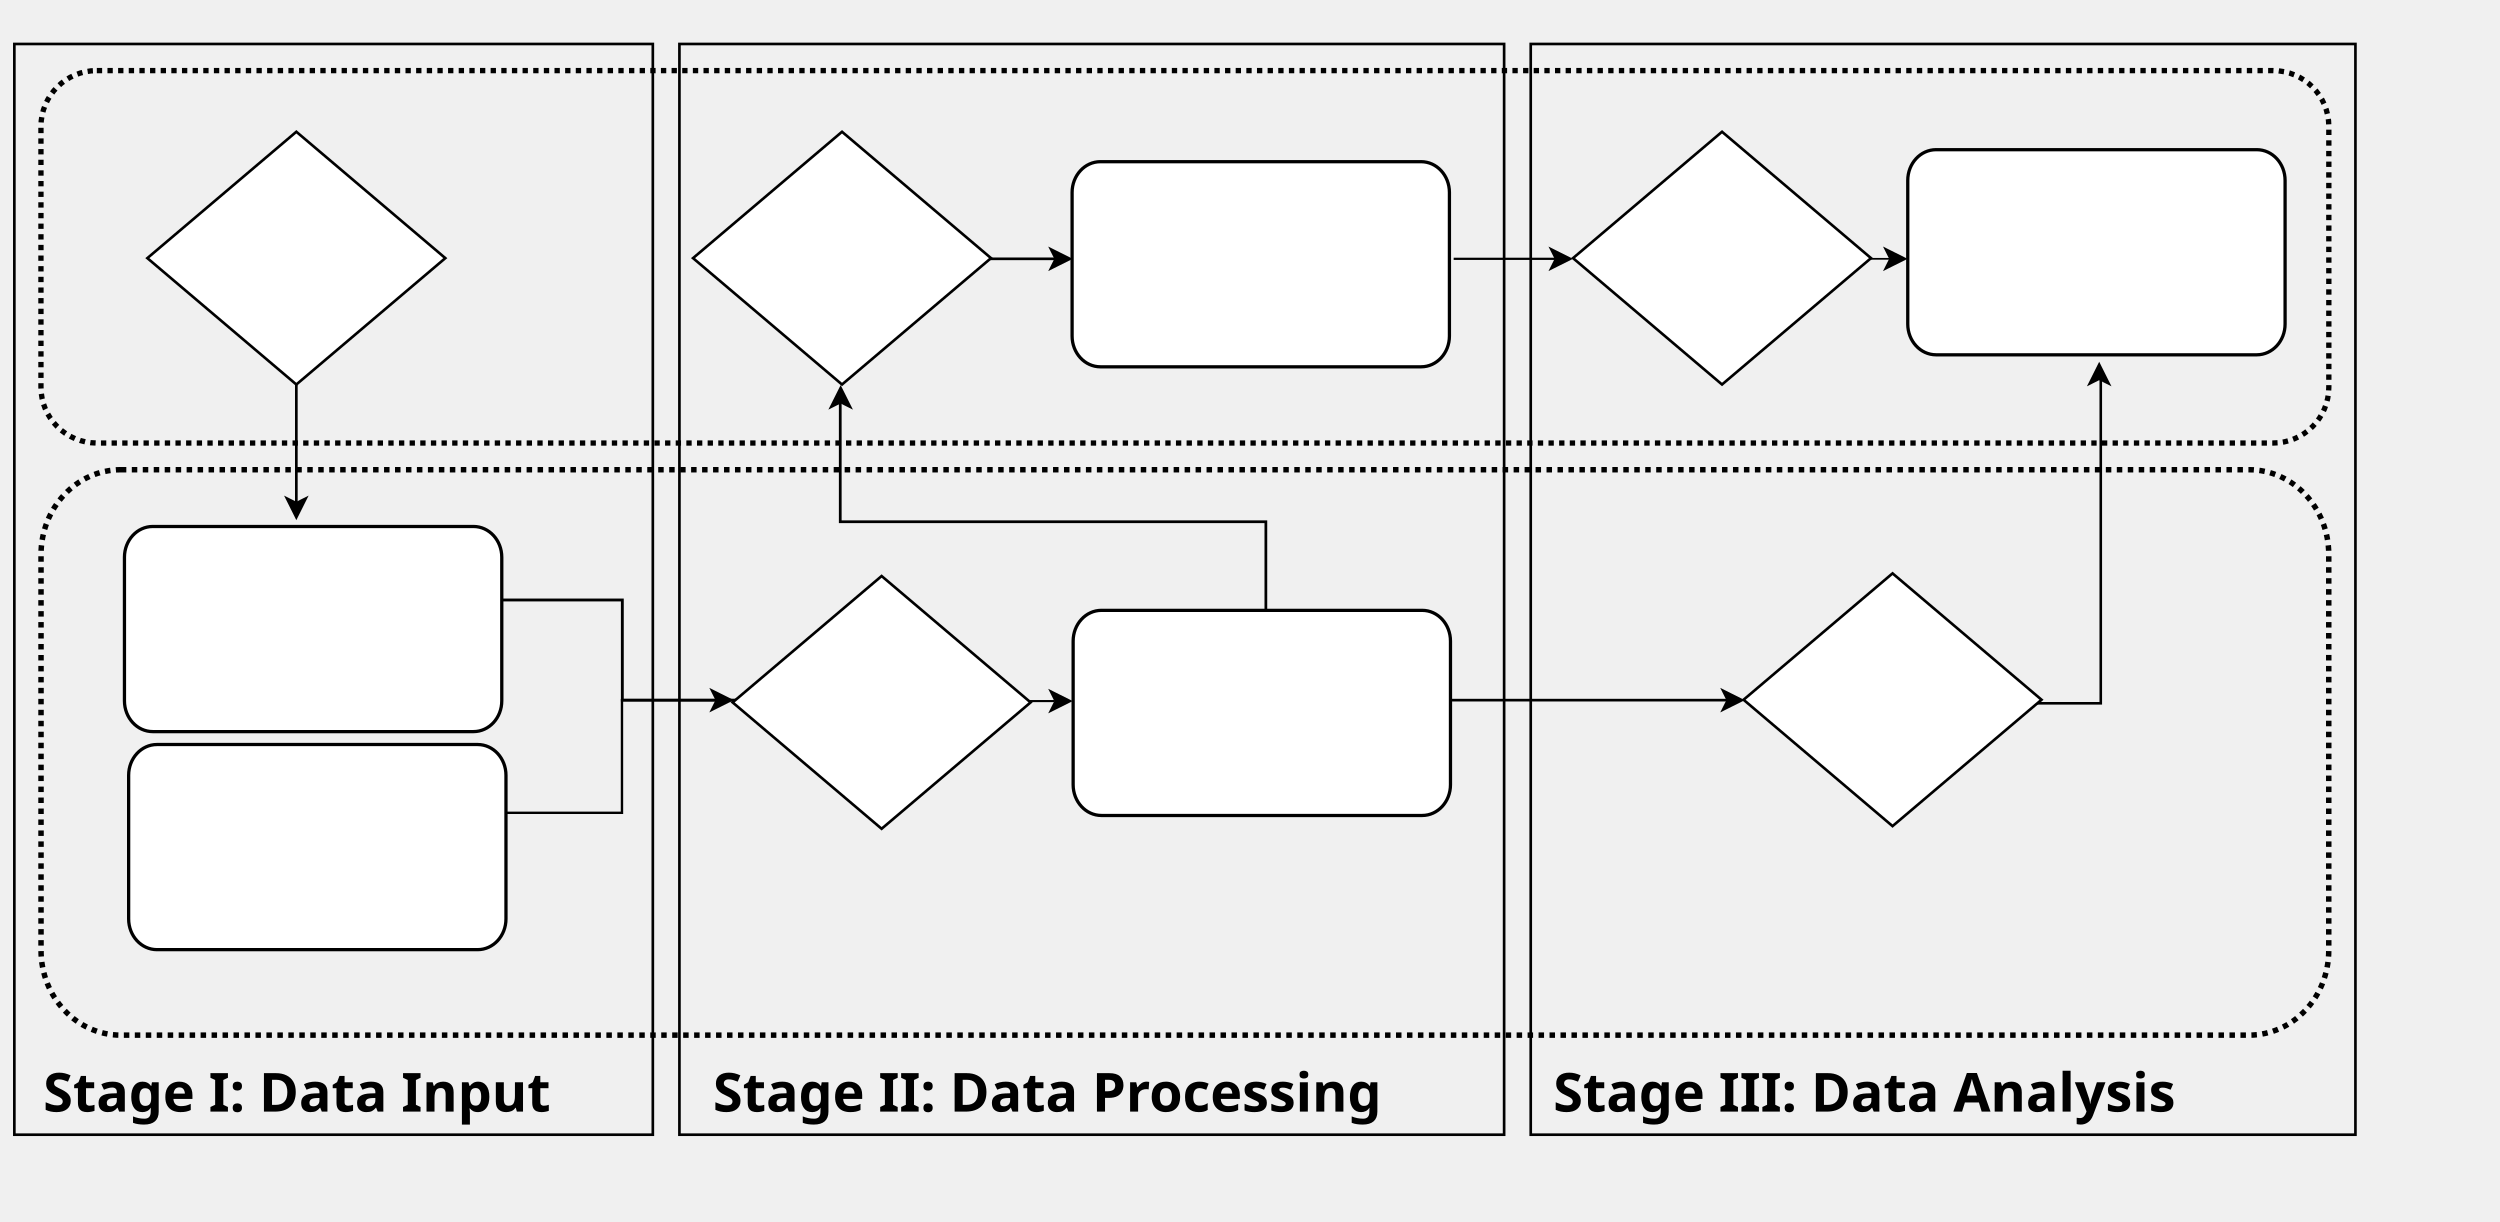
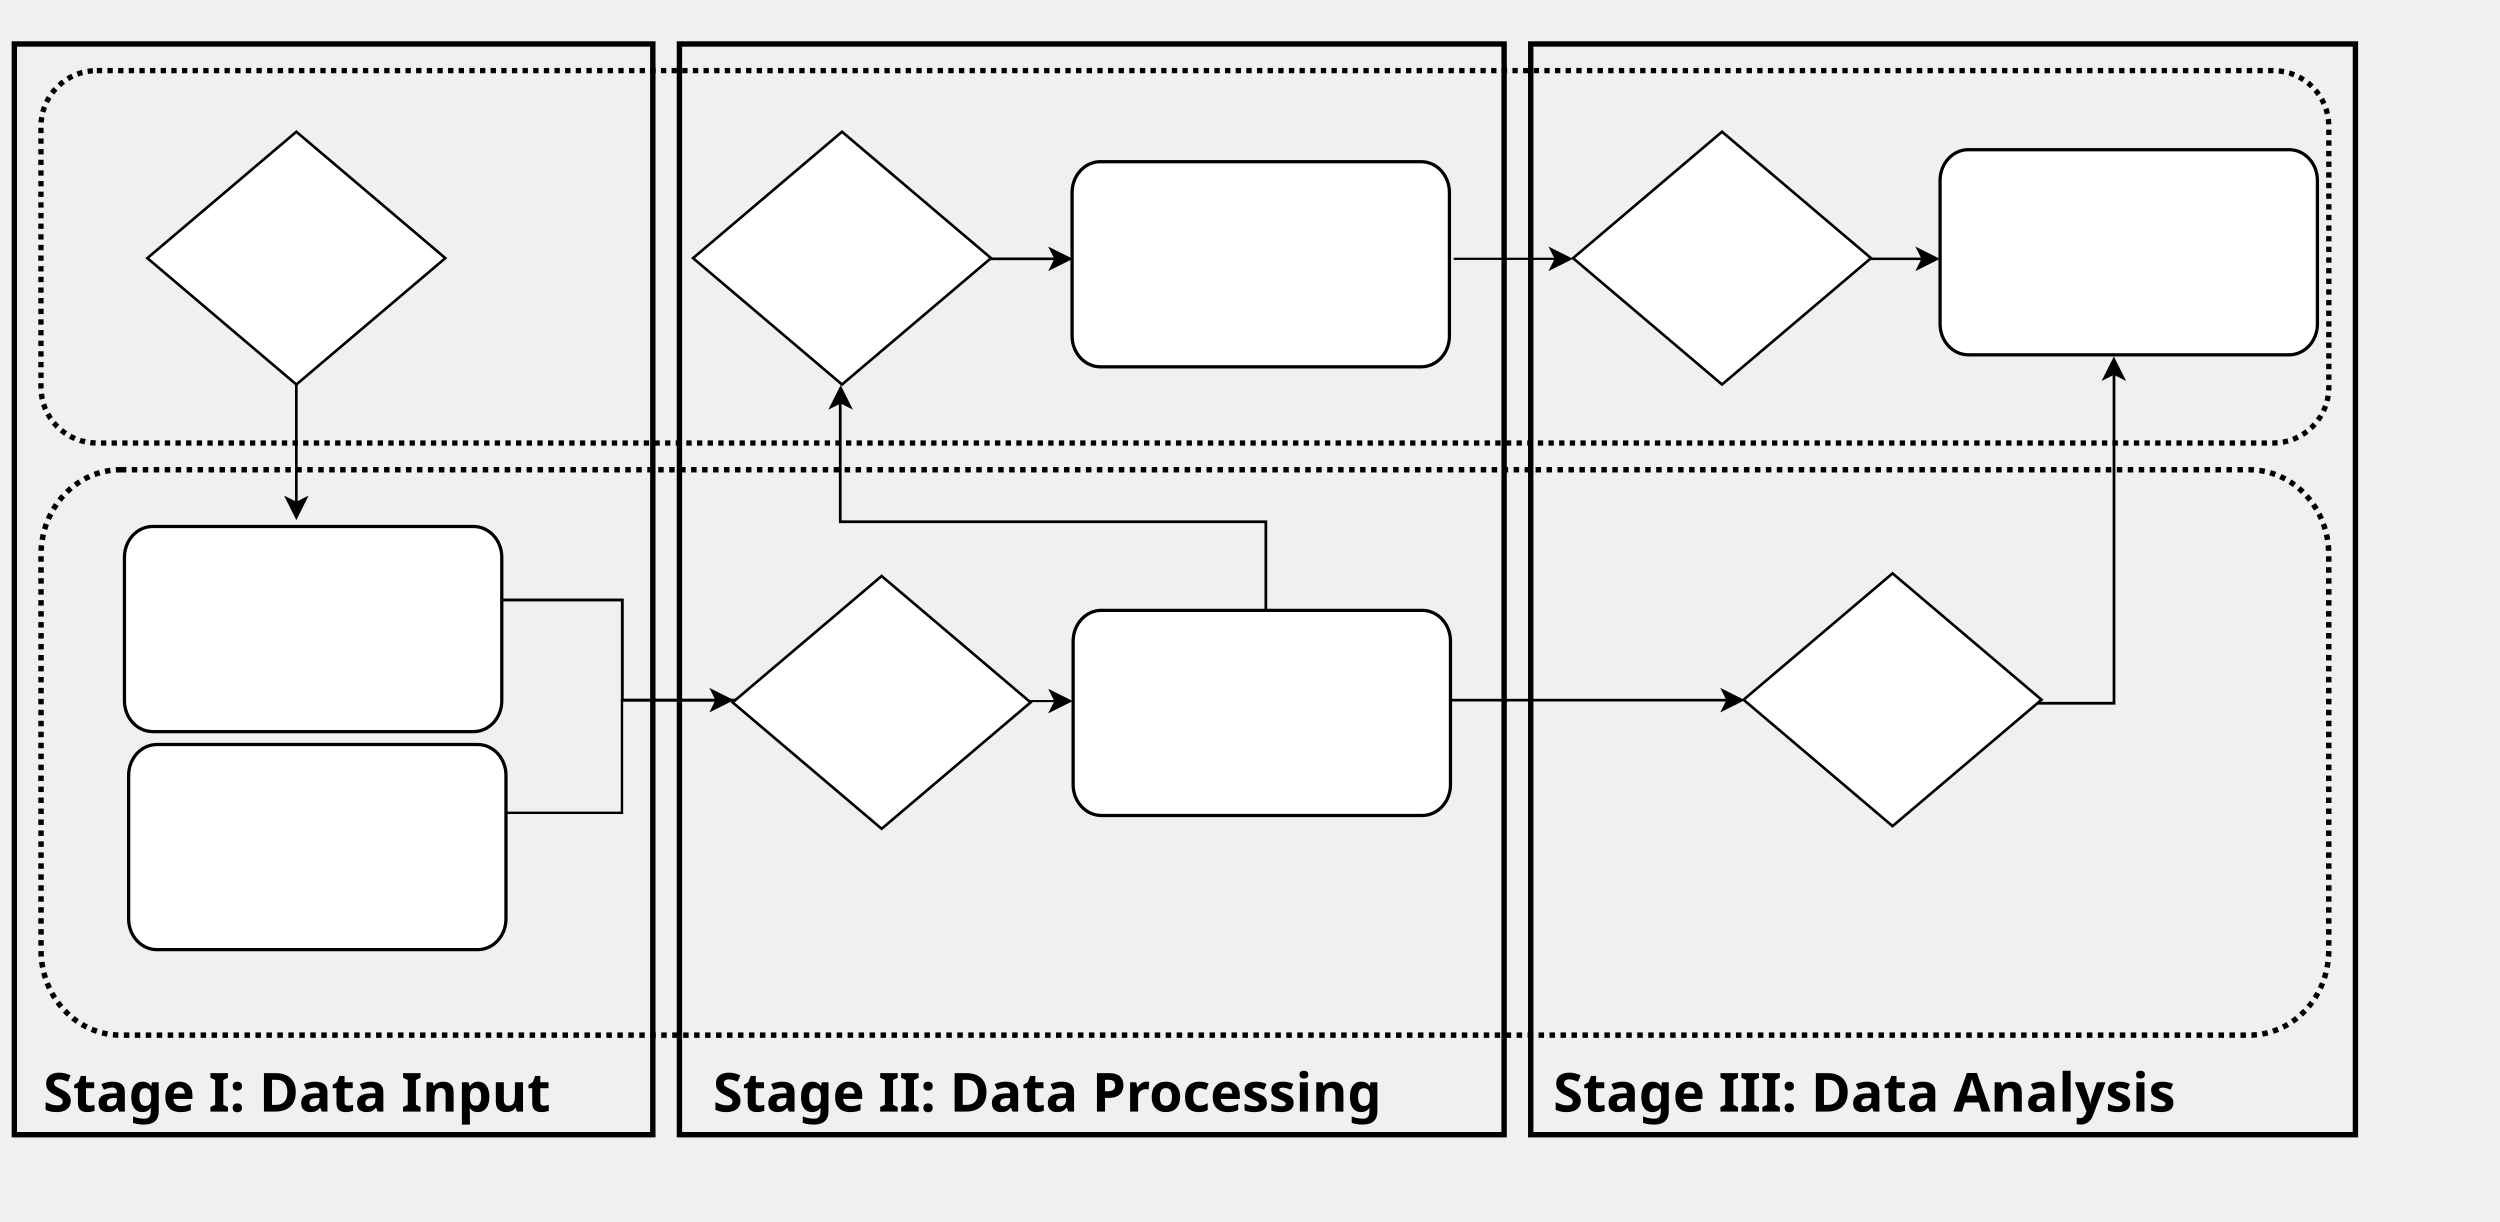
<svg xmlns="http://www.w3.org/2000/svg" width="12.28cm" height="6cm" version="1.1" content="%3CmxGraphModel%20dx%3D%221136%22%20dy%3D%22921%22%20grid%3D%221%22%20gridSize%3D%2210%22%20guides%3D%221%22%20tooltips%3D%221%22%20connect%3D%221%22%20arrows%3D%221%22%20fold%3D%221%22%20page%3D%221%22%20pageScale%3D%221%22%20pageWidth%3D%22900%22%20pageHeight%3D%22431%22%20background%3D%22%23ffffff%22%20math%3D%220%22%20shadow%3D%220%22%3E%3Croot%3E%3CmxCell%20id%3D%220%22%2F%3E%3CmxCell%20id%3D%221%22%20parent%3D%220%22%2F%3E%3CmxCell%20id%3D%2247%22%20value%3D%22%26lt%3Bfont%20style%3D%26quot%3Bfont-size%3A%2022px%26quot%3B%26gt%3B%26lt%3Bb%26gt%3BStage%20III%3A%20Data%20Analysis%26lt%3B%2Fb%26gt%3B%26lt%3B%2Ffont%26gt%3B%22%20style%3D%22whiteSpace%3Dwrap%3Bhtml%3D1%3Brounded%3D0%3Bglass%3D0%3BstrokeColor%3D%23000000%3BstrokeWidth%3D1%3BfillColor%3Dnone%3BfontSize%3D13%3BverticalAlign%3Dbottom%3B%22%20vertex%3D%221%22%20parent%3D%221%22%3E%3CmxGeometry%20x%3D%22580%22%20y%3D%2210%22%20width%3D%22310%22%20height%3D%22410%22%20as%3D%22geometry%22%2F%3E%3C%2FmxCell%3E%3CmxCell%20id%3D%2246%22%20value%3D%22%26lt%3Bfont%20style%3D%26quot%3Bfont-size%3A%2022px%26quot%3B%26gt%3B%26lt%3Bb%26gt%3BStage%20II%3A%20Data%20Processing%26lt%3B%2Fb%26gt%3B%26lt%3B%2Ffont%26gt%3B%22%20style%3D%22whiteSpace%3Dwrap%3Bhtml%3D1%3Brounded%3D0%3Bglass%3D0%3BstrokeColor%3D%23000000%3BstrokeWidth%3D1%3BfillColor%3Dnone%3BfontSize%3D13%3BverticalAlign%3Dbottom%3B%22%20vertex%3D%221%22%20parent%3D%221%22%3E%3CmxGeometry%20x%3D%22260%22%20y%3D%2210%22%20width%3D%22310%22%20height%3D%22410%22%20as%3D%22geometry%22%2F%3E%3C%2FmxCell%3E%3CmxCell%20id%3D%228%22%20value%3D%22%26lt%3Bfont%20style%3D%26quot%3Bfont-size%3A%2022px%26quot%3B%26gt%3B%26lt%3Bb%26gt%3BStage%20I%3A%20Data%20Input%26lt%3B%2Fb%26gt%3B%26lt%3B%2Ffont%26gt%3B%22%20style%3D%22whiteSpace%3Dwrap%3Bhtml%3D1%3Brounded%3D0%3Bglass%3D0%3BstrokeColor%3D%23000000%3BstrokeWidth%3D1%3BfillColor%3Dnone%3BfontSize%3D13%3BverticalAlign%3Dbottom%3B%22%20vertex%3D%221%22%20parent%3D%221%22%3E%3CmxGeometry%20x%3D%2210%22%20y%3D%2210%22%20width%3D%22240%22%20height%3D%22410%22%20as%3D%22geometry%22%2F%3E%3C%2FmxCell%3E%3CmxCell%20id%3D%2256%22%20value%3D%22%26lt%3Bfont%20style%3D%26quot%3Bfont-size%3A%2018px%26quot%3B%26gt%3BPrivate%26lt%3B%2Ffont%26gt%3B%22%20style%3D%22rounded%3D1%3BwhiteSpace%3Dwrap%3Bhtml%3D1%3Bglass%3D0%3BstrokeColor%3D%23000000%3BstrokeWidth%3D2%3BfillColor%3Dnone%3BfontSize%3D15%3BverticalAlign%3Dbottom%3Balign%3Dleft%3BspacingLeft%3D10%3Bdashed%3D1%3BdashPattern%3D1%201%3BspacingBottom%3D3%3B%22%20vertex%3D%221%22%20parent%3D%221%22%3E%3CmxGeometry%20x%3D%2220%22%20y%3D%22170%22%20width%3D%22860%22%20height%3D%22200%22%20as%3D%22geometry%22%2F%3E%3C%2FmxCell%3E%3CmxCell%20id%3D%2255%22%20value%3D%22%26lt%3Bfont%20style%3D%26quot%3Bfont-size%3A%2018px%26quot%3B%26gt%3BPublic%26lt%3B%2Ffont%26gt%3B%22%20style%3D%22rounded%3D1%3BwhiteSpace%3Dwrap%3Bhtml%3D1%3Bglass%3D0%3BstrokeColor%3D%23000000%3BstrokeWidth%3D2%3BfillColor%3Dnone%3BfontSize%3D15%3BverticalAlign%3Dtop%3Balign%3Dleft%3BspacingLeft%3D10%3Bdashed%3D1%3BdashPattern%3D1%201%3B%22%20vertex%3D%221%22%20parent%3D%221%22%3E%3CmxGeometry%20x%3D%2220%22%20y%3D%2220%22%20width%3D%22860%22%20height%3D%22140%22%20as%3D%22geometry%22%2F%3E%3C%2FmxCell%3E%3CmxCell%20id%3D%2217%22%20value%3D%22%22%20style%3D%22edgeStyle%3DorthogonalEdgeStyle%3Brounded%3D0%3Bhtml%3D1%3BendArrow%3Dclassic%3BendFill%3D1%3BjettySize%3Dauto%3BorthogonalLoop%3D1%3BfontSize%3D15%3BstrokeWidth%3D1%3BfillColor%3D%23ffffff%3BstrokeColor%3D%23000000%3Bspacing%3D2%3BspacingTop%3D-1%3B%22%20edge%3D%221%22%20parent%3D%221%22%20source%3D%223%22%20target%3D%225%22%3E%3CmxGeometry%20relative%3D%221%22%20as%3D%22geometry%22%2F%3E%3C%2FmxCell%3E%3CmxCell%20id%3D%223%22%20value%3D%22%26lt%3Bfont%20style%3D%26quot%3Bfont-size%3A%2015px%26quot%3B%26gt%3BData%26amp%3Bnbsp%3B%26lt%3B%2Ffont%26gt%3B%26lt%3Bdiv%26gt%3B%26lt%3Bfont%20style%3D%26quot%3Bfont-size%3A%2015px%26quot%3B%26gt%3Bcollection%26lt%3B%2Ffont%26gt%3B%26lt%3B%2Fdiv%26gt%3B%22%20style%3D%22rhombus%3BwhiteSpace%3Dwrap%3Bhtml%3D1%3Brounded%3D0%3Bglass%3D0%3BstrokeWidth%3D1%3BfontSize%3D15%3BfillColor%3D%23ffffff%3BstrokeColor%3D%23000000%3Bspacing%3D2%3B%22%20vertex%3D%221%22%20parent%3D%221%22%3E%3CmxGeometry%20x%3D%2260%22%20y%3D%2243%22%20width%3D%22112%22%20height%3D%2295%22%20as%3D%22geometry%22%2F%3E%3C%2FmxCell%3E%3CmxCell%20id%3D%2225%22%20value%3D%22%22%20style%3D%22edgeStyle%3DorthogonalEdgeStyle%3Brounded%3D0%3Bhtml%3D1%3BstartArrow%3Dnone%3BstartFill%3D0%3BendArrow%3Dclassic%3BendFill%3D1%3BjettySize%3Dauto%3BorthogonalLoop%3D1%3BstrokeWidth%3D1%3BfontSize%3D15%3BentryX%3D0%3BentryY%3D0.5%3BfillColor%3D%23ffffff%3BstrokeColor%3D%23000000%3Bspacing%3D2%3BspacingTop%3D-1%3B%22%20edge%3D%221%22%20parent%3D%221%22%20source%3D%225%22%3E%3CmxGeometry%20relative%3D%221%22%20as%3D%22geometry%22%3E%3CmxPoint%20x%3D%22280%22%20y%3D%22257%22%20as%3D%22targetPoint%22%2F%3E%3CArray%20as%3D%22points%22%3E%3CmxPoint%20x%3D%22230%22%20y%3D%22219%22%2F%3E%3CmxPoint%20x%3D%22230%22%20y%3D%22257%22%2F%3E%3C%2FArray%3E%3C%2FmxGeometry%3E%3C%2FmxCell%3E%3CmxCell%20id%3D%225%22%20value%3D%22Twitter%20dataset%22%20style%3D%22rounded%3D1%3BwhiteSpace%3Dwrap%3Bhtml%3D1%3Bglass%3D0%3BstrokeWidth%3D1%3BfontSize%3D15%3BfillColor%3D%23ffffff%3BstrokeColor%3D%23000000%3Bspacing%3D2%3B%22%20vertex%3D%221%22%20parent%3D%221%22%3E%3CmxGeometry%20x%3D%2256%22%20y%3D%22189%22%20width%3D%22120%22%20height%3D%2260%22%20as%3D%22geometry%22%2F%3E%3C%2FmxCell%3E%3CmxCell%20id%3D%2227%22%20value%3D%22%22%20style%3D%22edgeStyle%3DorthogonalEdgeStyle%3Brounded%3D0%3Bhtml%3D1%3BstartArrow%3Dnone%3BstartFill%3D0%3BendArrow%3Dclassic%3BendFill%3D1%3BjettySize%3Dauto%3BorthogonalLoop%3D1%3BstrokeWidth%3D1%3BfontSize%3D15%3BentryX%3D0%3BentryY%3D0.5%3BfillColor%3D%23ffffff%3BstrokeColor%3D%23000000%3Bspacing%3D2%3BspacingTop%3D-1%3B%22%20edge%3D%221%22%20parent%3D%221%22%20source%3D%227%22%3E%3CmxGeometry%20relative%3D%221%22%20as%3D%22geometry%22%3E%3CmxPoint%20x%3D%22280%22%20y%3D%22257%22%20as%3D%22targetPoint%22%2F%3E%3CArray%20as%3D%22points%22%3E%3CmxPoint%20x%3D%22230%22%20y%3D%22299%22%2F%3E%3CmxPoint%20x%3D%22230%22%20y%3D%22257%22%2F%3E%3C%2FArray%3E%3C%2FmxGeometry%3E%3C%2FmxCell%3E%3CmxCell%20id%3D%227%22%20value%3D%22Voter%20registration%20records%22%20style%3D%22rounded%3D1%3BwhiteSpace%3Dwrap%3Bhtml%3D1%3Bglass%3D0%3BstrokeWidth%3D1%3BfontSize%3D15%3BfillColor%3D%23ffffff%3BstrokeColor%3D%23000000%3Bspacing%3D2%3B%22%20vertex%3D%221%22%20parent%3D%221%22%3E%3CmxGeometry%20x%3D%2256%22%20y%3D%22269%22%20width%3D%22120%22%20height%3D%2260%22%20as%3D%22geometry%22%2F%3E%3C%2FmxCell%3E%3CmxCell%20id%3D%2231%22%20value%3D%22%22%20style%3D%22edgeStyle%3DorthogonalEdgeStyle%3Brounded%3D0%3Bhtml%3D1%3BstartArrow%3Dnone%3BstartFill%3D0%3BendArrow%3Dclassic%3BendFill%3D1%3BjettySize%3Dauto%3BorthogonalLoop%3D1%3BstrokeWidth%3D1%3BfontSize%3D15%3BfillColor%3D%23ffffff%3BstrokeColor%3D%23000000%3Bspacing%3D2%3BspacingTop%3D-1%3BexitX%3D1%3BexitY%3D0.5%3B%22%20edge%3D%221%22%20parent%3D%221%22%20source%3D%2239%22%20target%3D%2214%22%3E%3CmxGeometry%20relative%3D%221%22%20as%3D%22geometry%22%3E%3CmxPoint%20x%3D%22379.412%22%20y%3D%22103%22%20as%3D%22sourcePoint%22%2F%3E%3CArray%20as%3D%22points%22%2F%3E%3C%2FmxGeometry%3E%3C%2FmxCell%3E%3CmxCell%20id%3D%2236%22%20value%3D%22%22%20style%3D%22edgeStyle%3DorthogonalEdgeStyle%3Brounded%3D0%3Bhtml%3D1%3BstartArrow%3Dnone%3BstartFill%3D0%3BendArrow%3Dclassic%3BendFill%3D1%3BjettySize%3Dauto%3BorthogonalLoop%3D1%3BstrokeWidth%3D1%3BfontSize%3D15%3BfillColor%3D%23ffffff%3BstrokeColor%3D%23000000%3Bspacing%3D2%3BspacingTop%3D-1%3BentryX%3D0%3BentryY%3D0.5%3B%22%20edge%3D%221%22%20parent%3D%221%22%20source%3D%2214%22%20target%3D%2240%22%3E%3CmxGeometry%20relative%3D%221%22%20as%3D%22geometry%22%3E%3CmxPoint%20x%3D%22590.588%22%20y%3D%22103%22%20as%3D%22targetPoint%22%2F%3E%3CArray%20as%3D%22points%22%2F%3E%3C%2FmxGeometry%3E%3C%2FmxCell%3E%3CmxCell%20id%3D%2214%22%20value%3D%22Anonymized%20dataset%20for%20analysis%22%20style%3D%22rounded%3D1%3BwhiteSpace%3Dwrap%3Bhtml%3D1%3Bglass%3D0%3BstrokeWidth%3D1%3BfontSize%3D15%3BfillColor%3D%23ffffff%3BstrokeColor%3D%23000000%3Bspacing%3D2%3BspacingTop%3D-1%3B%22%20vertex%3D%221%22%20parent%3D%221%22%3E%3CmxGeometry%20x%3D%22420%22%20y%3D%2261%22%20width%3D%22120%22%20height%3D%2260%22%20as%3D%22geometry%22%2F%3E%3C%2FmxCell%3E%3CmxCell%20id%3D%2237%22%20value%3D%22%22%20style%3D%22edgeStyle%3DorthogonalEdgeStyle%3Brounded%3D0%3Bhtml%3D1%3BstartArrow%3Dnone%3BstartFill%3D0%3BendArrow%3Dclassic%3BendFill%3D1%3BjettySize%3Dauto%3BorthogonalLoop%3D1%3BstrokeWidth%3D1%3BfontSize%3D15%3BfillColor%3D%23ffffff%3BstrokeColor%3D%23000000%3Bspacing%3D2%3BspacingTop%3D-1%3BexitX%3D1%3BexitY%3D0.5%3B%22%20edge%3D%221%22%20parent%3D%221%22%20source%3D%2240%22%20target%3D%2234%22%3E%3CmxGeometry%20relative%3D%221%22%20as%3D%22geometry%22%3E%3CmxPoint%20x%3D%22699.412%22%20y%3D%22103%22%20as%3D%22sourcePoint%22%2F%3E%3CArray%20as%3D%22points%22%2F%3E%3C%2FmxGeometry%3E%3C%2FmxCell%3E%3CmxCell%20id%3D%2230%22%20value%3D%22%22%20style%3D%22edgeStyle%3DorthogonalEdgeStyle%3Brounded%3D0%3Bhtml%3D1%3BstartArrow%3Dnone%3BstartFill%3D0%3BendArrow%3Dclassic%3BendFill%3D1%3BjettySize%3Dauto%3BorthogonalLoop%3D1%3BstrokeWidth%3D1%3BfontSize%3D15%3BentryX%3D0.5%3BentryY%3D1%3BfillColor%3D%23ffffff%3BstrokeColor%3D%23000000%3Bspacing%3D2%3BspacingTop%3D-1%3B%22%20edge%3D%221%22%20parent%3D%221%22%20source%3D%2216%22%20target%3D%2239%22%3E%3CmxGeometry%20relative%3D%221%22%20as%3D%22geometry%22%3E%3CmxPoint%20x%3D%22330%22%20y%3D%22145%22%20as%3D%22targetPoint%22%2F%3E%3CArray%20as%3D%22points%22%3E%3CmxPoint%20x%3D%22480%22%20y%3D%22190%22%2F%3E%3CmxPoint%20x%3D%22330%22%20y%3D%22190%22%2F%3E%3C%2FArray%3E%3C%2FmxGeometry%3E%3C%2FmxCell%3E%3CmxCell%20id%3D%2254%22%20value%3D%22%22%20style%3D%22edgeStyle%3DorthogonalEdgeStyle%3Brounded%3D0%3Bhtml%3D1%3BstartArrow%3Dnone%3BstartFill%3D0%3BendArrow%3Dclassic%3BendFill%3D1%3BjettySize%3Dauto%3BorthogonalLoop%3D1%3BstrokeWidth%3D1%3BfontSize%3D15%3BentryX%3D0%3BentryY%3D0.5%3B%22%20edge%3D%221%22%20parent%3D%221%22%20source%3D%2216%22%20target%3D%2241%22%3E%3CmxGeometry%20relative%3D%221%22%20as%3D%22geometry%22%3E%3CmxPoint%20x%3D%22620%22%20y%3D%22257%22%20as%3D%22targetPoint%22%2F%3E%3CArray%20as%3D%22points%22%2F%3E%3C%2FmxGeometry%3E%3C%2FmxCell%3E%3CmxCell%20id%3D%2216%22%20value%3D%22Merged%20individual-level%20dataset%22%20style%3D%22rounded%3D1%3BwhiteSpace%3Dwrap%3Bhtml%3D1%3Bglass%3D0%3BstrokeWidth%3D1%3BfontSize%3D15%3BfillColor%3D%23ffffff%3BstrokeColor%3D%23000000%3Bspacing%3D2%3BspacingTop%3D-1%3B%22%20vertex%3D%221%22%20parent%3D%221%22%3E%3CmxGeometry%20x%3D%22420%22%20y%3D%22227%22%20width%3D%22120%22%20height%3D%2260%22%20as%3D%22geometry%22%2F%3E%3C%2FmxCell%3E%3CmxCell%20id%3D%2228%22%20value%3D%22%22%20style%3D%22edgeStyle%3DorthogonalEdgeStyle%3Brounded%3D0%3Bhtml%3D1%3BstartArrow%3Dnone%3BstartFill%3D0%3BendArrow%3Dclassic%3BendFill%3D1%3BjettySize%3Dauto%3BorthogonalLoop%3D1%3BstrokeWidth%3D1%3BfontSize%3D15%3BfillColor%3D%23ffffff%3BstrokeColor%3D%23000000%3Bspacing%3D2%3BspacingTop%3D-1%3B%22%20edge%3D%221%22%20parent%3D%221%22%20target%3D%2216%22%3E%3CmxGeometry%20relative%3D%221%22%20as%3D%22geometry%22%3E%3CmxPoint%20x%3D%22379.412%22%20y%3D%22257%22%20as%3D%22sourcePoint%22%2F%3E%3C%2FmxGeometry%3E%3C%2FmxCell%3E%3CmxCell%20id%3D%2234%22%20value%3D%22Tables%20and%20Figures%22%20style%3D%22rounded%3D1%3BwhiteSpace%3Dwrap%3Bhtml%3D1%3Bglass%3D0%3BstrokeWidth%3D1%3BfontSize%3D15%3BfillColor%3D%23ffffff%3BstrokeColor%3D%23000000%3Bspacing%3D2%3BspacingTop%3D-1%3B%22%20vertex%3D%221%22%20parent%3D%221%22%3E%3CmxGeometry%20x%3D%22750%22%20y%3D%2261%22%20width%3D%22120%22%20height%3D%2260%22%20as%3D%22geometry%22%2F%3E%3C%2FmxCell%3E%3CmxCell%20id%3D%2238%22%20value%3D%22%26lt%3Bfont%20style%3D%26quot%3Bfont-size%3A%2015px%26quot%3B%26gt%3BData%26amp%3Bnbsp%3B%26lt%3B%2Ffont%26gt%3B%26lt%3Bdiv%26gt%3B%26lt%3Bfont%20style%3D%26quot%3Bfont-size%3A%2015px%26quot%3B%26gt%3Bmatching%26lt%3B%2Ffont%26gt%3B%26lt%3B%2Fdiv%26gt%3B%22%20style%3D%22rhombus%3BwhiteSpace%3Dwrap%3Bhtml%3D1%3Brounded%3D0%3Bglass%3D0%3BstrokeWidth%3D1%3BfontSize%3D15%3BfillColor%3D%23ffffff%3BstrokeColor%3D%23000000%3Bspacing%3D2%3B%22%20vertex%3D%221%22%20parent%3D%221%22%3E%3CmxGeometry%20x%3D%22280%22%20y%3D%22210%22%20width%3D%22112%22%20height%3D%2295%22%20as%3D%22geometry%22%2F%3E%3C%2FmxCell%3E%3CmxCell%20id%3D%2239%22%20value%3D%22%26lt%3Bfont%20style%3D%26quot%3Bfont-size%3A%2015px%26quot%3B%26gt%3BData%26amp%3Bnbsp%3B%26lt%3B%2Ffont%26gt%3B%26lt%3Bdiv%26gt%3B%26lt%3Bfont%20style%3D%26quot%3Bfont-size%3A%2015px%26quot%3B%26gt%3Bcleaning%26lt%3B%2Ffont%26gt%3B%26lt%3B%2Fdiv%26gt%3B%22%20style%3D%22rhombus%3BwhiteSpace%3Dwrap%3Bhtml%3D1%3Brounded%3D0%3Bglass%3D0%3BstrokeWidth%3D1%3BfontSize%3D15%3BfillColor%3D%23ffffff%3BstrokeColor%3D%23000000%3Bspacing%3D2%3B%22%20vertex%3D%221%22%20parent%3D%221%22%3E%3CmxGeometry%20x%3D%22274%22%20y%3D%2243%22%20width%3D%22112%22%20height%3D%2295%22%20as%3D%22geometry%22%2F%3E%3C%2FmxCell%3E%3CmxCell%20id%3D%2240%22%20value%3D%22%26lt%3Bfont%20style%3D%26quot%3Bfont-size%3A%2015px%26quot%3B%26gt%3BData%26amp%3Bnbsp%3B%26lt%3B%2Ffont%26gt%3B%26lt%3Bdiv%26gt%3B%26lt%3Bfont%20style%3D%26quot%3Bfont-size%3A%2015px%26quot%3B%26gt%3Bmodeling%26lt%3B%2Ffont%26gt%3B%26lt%3B%2Fdiv%26gt%3B%22%20style%3D%22rhombus%3BwhiteSpace%3Dwrap%3Bhtml%3D1%3Brounded%3D0%3Bglass%3D0%3BstrokeWidth%3D1%3BfontSize%3D15%3BfillColor%3D%23ffffff%3BstrokeColor%3D%23000000%3Bspacing%3D2%3B%22%20vertex%3D%221%22%20parent%3D%221%22%3E%3CmxGeometry%20x%3D%22604%22%20y%3D%2243%22%20width%3D%22112%22%20height%3D%2295%22%20as%3D%22geometry%22%2F%3E%3C%2FmxCell%3E%3CmxCell%20id%3D%2250%22%20value%3D%22%22%20style%3D%22edgeStyle%3DorthogonalEdgeStyle%3Brounded%3D0%3Bhtml%3D1%3BstartArrow%3Dnone%3BstartFill%3D0%3BendArrow%3Dclassic%3BendFill%3D1%3BjettySize%3Dauto%3BorthogonalLoop%3D1%3BstrokeWidth%3D1%3BfontSize%3D15%3BentryX%3D0.5%3BentryY%3D1%3BexitX%3D1%3BexitY%3D0.5%3B%22%20edge%3D%221%22%20parent%3D%221%22%20source%3D%2241%22%20target%3D%2234%22%3E%3CmxGeometry%20relative%3D%221%22%20as%3D%22geometry%22%3E%3CmxPoint%20x%3D%22852%22%20y%3D%22257.5%22%20as%3D%22targetPoint%22%2F%3E%3CArray%20as%3D%22points%22%3E%3CmxPoint%20x%3D%22810%22%20y%3D%22258%22%2F%3E%3C%2FArray%3E%3C%2FmxGeometry%3E%3C%2FmxCell%3E%3CmxCell%20id%3D%2241%22%20value%3D%22Validation%22%20style%3D%22rhombus%3BwhiteSpace%3Dwrap%3Bhtml%3D1%3Brounded%3D0%3Bglass%3D0%3BstrokeWidth%3D1%3BfontSize%3D15%3BfillColor%3D%23ffffff%3BstrokeColor%3D%23000000%3Bspacing%3D2%3B%22%20vertex%3D%221%22%20parent%3D%221%22%3E%3CmxGeometry%20x%3D%22660%22%20y%3D%22209%22%20width%3D%22112%22%20height%3D%2295%22%20as%3D%22geometry%22%2F%3E%3C%2FmxCell%3E%3C%2Froot%3E%3C%2FmxGraphModel%3E" id="svg2">
  <defs id="defs4" />
  <g transform="translate(0.5,-200.9016)" id="g6">
    <rect style="fill:#ffffff;stroke:#000000;stroke-width:0.609" id="rect3642" pointer-events="none" ry="5.712" rx="5.254" height="38.082" width="70.051" y="339.123" x="23.382" />
    <rect style="fill:#ffffff;stroke:#000000;stroke-width:0.609" id="rect3578" pointer-events="none" ry="5.712" rx="5.254" height="38.082" width="70.051" y="230.918" x="198.535" />
-     <rect x="283.681" y="209.066" width="153.106" height="202.495" pointer-events="none" id="rect8" style="fill:none;stroke:#000000;stroke-width:0.494" />
-     <rect x="125.635" y="209.066" width="153.106" height="202.495" pointer-events="none" id="rect16" style="fill:none;stroke:#000000;stroke-width:0.494" />
-     <rect x="2.163" y="209.066" width="118.534" height="202.495" pointer-events="none" id="rect24" style="fill:none;stroke:#000000;stroke-width:0.494" />
+     <rect x="283.681" y="209.066" width="153.106" height="202.495" pointer-events="none" id="rect8" style="fill:none;stroke:#000000;stroke-width:1;stroke-miterlimit:4;stroke-dasharray:none" />
+     <rect x="125.635" y="209.066" width="153.106" height="202.495" pointer-events="none" id="rect16" style="fill:none;stroke:#000000;stroke-width:1;stroke-miterlimit:4;stroke-dasharray:none" />
+     <rect x="2.163" y="209.066" width="118.534" height="202.495" pointer-events="none" id="rect24" style="fill:none;stroke:#000000;stroke-width:1;stroke-miterlimit:4;stroke-dasharray:none" />
    <rect x="7.117" y="288.104" width="424.716" height="104.975" rx="14.816" ry="15.746" pointer-events="none" id="rect32" style="fill:none;stroke:#000000;stroke-width:1.018;stroke-dasharray:1.018, 1.018" />
    <rect x="7.102" y="214.005" width="424.746" height="69.145" rx="10.372" ry="10.372" pointer-events="none" id="rect40" style="fill:none;stroke:#000000;stroke-width:0.988;stroke-dasharray:0.988, 0.988" />
    <path d="m 54.515,272.284 0,22.042" stroke-miterlimit="10" pointer-events="none" id="path48" style="fill:none;stroke:#000000;stroke-width:0.494;stroke-miterlimit:10" />
    <path d="m 54.515,296.919 -1.729,-3.457 1.729,0.864 1.729,-0.864 z" stroke-miterlimit="10" pointer-events="none" id="path50" style="fill:#000000;stroke:#000000;stroke-width:0.494;stroke-miterlimit:10" />
    <path d="m 54.515,225.364 27.658,23.46 -27.658,23.46 -27.658,-23.46 z" stroke-miterlimit="10" pointer-events="none" id="path52" style="fill:#ffffff;stroke:#000000;stroke-width:0.494;stroke-miterlimit:10" />
    <path d="m 84.149,312.289 30.886,0 0,18.595 25.349,0" stroke-miterlimit="10" pointer-events="none" id="path60" style="fill:none;stroke:#000000;stroke-width:0.532;stroke-miterlimit:10" />
    <path d="m 135.192,330.884 -3.457,1.729 0.864,-1.729 -0.864,-1.729 z" stroke-miterlimit="10" pointer-events="none" id="path62" style="fill:#000000;stroke:#000000;stroke-width:0.494;stroke-miterlimit:10" />
    <path d="m 93.49,351.8 21.48,0 0,-20.916 17.629,0" stroke-miterlimit="10" pointer-events="none" id="path72" style="fill:none;stroke:#000000;stroke-width:0.444;stroke-miterlimit:10" />
    <path d="m 182.039,248.952 9.878,0 3.596,0" stroke-miterlimit="10" pointer-events="none" id="path84" style="fill:none;stroke:#000000;stroke-width:0.494;stroke-miterlimit:10" />
    <path d="m 198.105,248.952 -3.457,1.729 0.864,-1.729 -0.864,-1.729 z" stroke-miterlimit="10" pointer-events="none" id="path86" style="fill:#000000;stroke:#000000;stroke-width:0.494;stroke-miterlimit:10" />
    <path d="m 269.374,248.952 11.133,0 8.767,0" stroke-miterlimit="10" pointer-events="none" id="path88" style="fill:none;stroke:#000000;stroke-width:0.413;stroke-miterlimit:10" />
    <path d="m 290.981,248.952 -3.457,1.729 0.864,-1.729 -0.864,-1.729 z" stroke-miterlimit="10" pointer-events="none" id="path90" style="fill:#000000;stroke:#000000;stroke-width:0.494;stroke-miterlimit:10" />
-     <path d="m 344.731,248.952 4.291,0 1.689,0" stroke-miterlimit="10" pointer-events="none" id="path100" style="fill:none;stroke:#000000;stroke-width:0.326;stroke-miterlimit:10" />
-     <path d="m 353.089,248.952 -3.457,1.729 0.864,-1.729 -0.864,-1.729 z" stroke-miterlimit="10" pointer-events="none" id="path102" style="fill:#000000;stroke:#000000;stroke-width:0.494;stroke-miterlimit:10" />
+     <path d="m 344.731,248.952 8.735,0 3.437,0" stroke-miterlimit="10" pointer-events="none" id="path100" style="fill:none;stroke:#000000;stroke-width:0.464;stroke-miterlimit:10" />
+     <path d="m 359.089,248.952 -3.457,1.729 0.864,-1.729 -0.864,-1.729 z" stroke-miterlimit="10" pointer-events="none" id="path102" style="fill:#000000;stroke:#000000;stroke-width:0.494;stroke-miterlimit:10" />
    <path d="m 234.508,316.24 0,-18.476 -79.015,0 0,-22.423" stroke-miterlimit="10" pointer-events="none" id="path104" style="fill:none;stroke:#000000;stroke-width:0.509;stroke-miterlimit:10" />
    <path d="m 155.565,272.943 1.729,3.457 -1.729,-0.864 -1.729,0.864 z" stroke-miterlimit="10" pointer-events="none" id="path106" style="fill:#000000;stroke:#000000;stroke-width:0.494;stroke-miterlimit:10" />
    <path d="m 263.925,330.884 29.866,0 26.487,0" stroke-miterlimit="10" pointer-events="none" id="path108" style="fill:none;stroke:#000000;stroke-width:0.494;stroke-miterlimit:10" />
    <path d="m 322.871,330.884 -3.457,1.729 0.864,-1.729 -0.864,-1.729 z" stroke-miterlimit="10" pointer-events="none" id="path110" style="fill:#000000;stroke:#000000;stroke-width:0.494;stroke-miterlimit:10" />
    <path d="m 184.611,331.057 10.673,0" stroke-miterlimit="10" pointer-events="none" id="path120" style="fill:none;stroke:#000000;stroke-width:0.392;stroke-miterlimit:10" />
    <path d="m 198.105,331.057 -3.457,1.729 0.864,-1.729 -0.864,-1.729 z" stroke-miterlimit="10" pointer-events="none" id="path122" style="fill:#000000;stroke:#000000;stroke-width:0.494;stroke-miterlimit:10" />
    <path d="m 163.171,307.844 27.658,23.46 -27.658,23.46 -27.658,-23.46 z" stroke-miterlimit="10" pointer-events="none" id="path132" style="fill:#ffffff;stroke:#000000;stroke-width:0.494;stroke-miterlimit:10" />
    <path style="fill:#ffffff;stroke:#000000;stroke-width:0.494;stroke-miterlimit:10" d="M 156.318 24.463 L 128.662 47.922 L 156.318 71.383 L 183.977 47.922 L 156.318 24.463 z " transform="translate(-0.5,200.9016)" id="path140" />
    <path d="m 319.192,225.364 27.658,23.46 -27.658,23.46 -27.658,-23.46 z" stroke-miterlimit="10" pointer-events="none" id="path148" style="fill:#ffffff;stroke:#000000;stroke-width:0.494;stroke-miterlimit:10" />
-     <path d="m 370.92,330.919 0,0.551 18.589,0 0,-61.231" stroke-miterlimit="10" pointer-events="none" id="path156" style="fill:none;stroke:#000000;stroke-width:0.482;stroke-miterlimit:10" />
-     <path d="m 389.216,268.614 1.729,3.457 -1.729,-0.864 -1.729,0.864 z" stroke-miterlimit="10" pointer-events="none" id="path158" style="fill:#000000;stroke:#000000;stroke-width:0.494;stroke-miterlimit:10" />
+     <path d="m 370.94,330.908 0,0.55 21.026,0 0,-61.21" stroke-miterlimit="10" pointer-events="none" id="path156" style="fill:none;stroke:#000000;stroke-width:0.513;stroke-miterlimit:10" />
+     <path d="m 391.94,267.623 1.729,3.457 -1.729,-0.864 -1.729,0.864 z" stroke-miterlimit="10" pointer-events="none" id="path158" style="fill:#000000;stroke:#000000;stroke-width:0.494;stroke-miterlimit:10" />
    <path d="m 350.85,307.35 27.658,23.46 -27.658,23.46 -27.658,-23.46 z" stroke-miterlimit="10" pointer-events="none" id="path160" style="fill:#ffffff;stroke:#000000;stroke-width:0.494;stroke-miterlimit:10" />
    <flowRoot xml:space="preserve" id="flowRoot3498" style="font-style:normal;font-variant:normal;font-weight:normal;font-stretch:normal;font-size:11.25px;line-height:125%;font-family:Helvetica;-inkscape-font-specification:Helvetica;letter-spacing:0px;word-spacing:0px;fill:#000000;fill-opacity:1;stroke:none;stroke-width:1px;stroke-linecap:butt;stroke-linejoin:miter;stroke-opacity:1" transform="translate(-2.056917,289.6458)">
      <flowRegion id="flowRegion3500">
        <rect id="rect3502" width="60.72" height="13.234" x="12.455" y="-73.096" style="font-style:normal;font-variant:normal;font-weight:normal;font-stretch:normal;font-size:11.25px;font-family:Helvetica;-inkscape-font-specification:Helvetica" />
      </flowRegion>
      <flowPara id="flowPara3504">Public</flowPara>
    </flowRoot>
    <flowRoot xml:space="preserve" id="flowRoot3506" style="font-style:normal;font-weight:normal;font-size:8.75px;line-height:125%;font-family:Sans;letter-spacing:0px;word-spacing:0px;fill:#000000;fill-opacity:1;stroke:none;stroke-width:1px;stroke-linecap:butt;stroke-linejoin:miter;stroke-opacity:1" transform="translate(-0.5,200.9016)">
      <flowRegion id="flowRegion3508">
        <rect id="rect3510" width="45.929" height="30.36" x="31.917" y="33.553" style="font-size:8.75px" />
      </flowRegion>
      <flowPara id="flowPara3512" style="text-align:center;text-anchor:middle;-inkscape-font-specification:Helvetica;font-family:Helvetica;font-weight:normal;font-style:normal;font-stretch:normal;font-variant:normal">Data</flowPara>
      <flowPara id="flowPara3514" style="text-align:center;text-anchor:middle;-inkscape-font-specification:Helvetica;font-family:Helvetica;font-weight:normal;font-style:normal;font-stretch:normal;font-variant:normal">collection</flowPara>
    </flowRoot>
    <rect x="22.604" y="298.643" width="70.051" height="38.082" rx="5.254" ry="5.712" pointer-events="none" id="rect3640" style="fill:#ffffff;stroke:#000000;stroke-width:0.609" />
    <flowRoot xml:space="preserve" id="flowRoot3516" style="font-style:normal;font-variant:normal;font-weight:normal;font-stretch:normal;font-size:8.75px;line-height:125%;font-family:Helvetica;-inkscape-font-specification:Helvetica;letter-spacing:0px;word-spacing:0px;fill:#000000;fill-opacity:1;stroke:none;stroke-width:1px;stroke-linecap:butt;stroke-linejoin:miter;stroke-opacity:1" transform="translate(1.5,206.9016)">
      <flowRegion id="flowRegion3518">
        <rect id="rect3520" width="61.498" height="21.797" x="27.246" y="104.393" style="font-style:normal;font-variant:normal;font-weight:normal;font-stretch:normal;font-size:8.75px;font-family:Helvetica;-inkscape-font-specification:Helvetica" />
      </flowRegion>
      <flowPara id="flowPara3522">Twitter dataset</flowPara>
    </flowRoot>
    <flowRoot xml:space="preserve" id="flowRoot3524" style="font-style:normal;font-variant:normal;font-weight:normal;font-stretch:normal;font-size:8.75px;line-height:125%;font-family:Helvetica;-inkscape-font-specification:Helvetica;text-align:center;letter-spacing:0px;word-spacing:0px;text-anchor:middle;fill:#000000;fill-opacity:1;stroke:none;stroke-width:1px;stroke-linecap:butt;stroke-linejoin:miter;stroke-opacity:1" transform="translate(-5.278458,210.6862)">
      <flowRegion id="flowRegion3526">
        <rect id="rect3528" width="71.618" height="36.588" x="26.468" y="137.866" style="font-style:normal;font-variant:normal;font-weight:normal;font-stretch:normal;font-size:8.75px;font-family:Helvetica;-inkscape-font-specification:Helvetica;text-align:center;text-anchor:middle" />
      </flowRegion>
      <flowPara id="flowPara3532">Voter registration</flowPara>
      <flowPara id="flowPara3534">records</flowPara>
    </flowRoot>
    <flowRoot transform="translate(2.613834,451.0021)" style="font-style:normal;font-variant:normal;font-weight:normal;font-stretch:normal;font-size:11.25px;line-height:125%;font-family:Helvetica;-inkscape-font-specification:Helvetica;letter-spacing:0px;word-spacing:0px;fill:#000000;fill-opacity:1;stroke:none;stroke-width:1px;stroke-linecap:butt;stroke-linejoin:miter;stroke-opacity:1" id="flowRoot3538" xml:space="preserve">
      <flowRegion id="flowRegion3540">
        <rect style="font-style:normal;font-variant:normal;font-weight:normal;font-stretch:normal;font-size:11.25px;font-family:Helvetica;-inkscape-font-specification:Helvetica" y="-73.096" x="12.455" height="13.234" width="60.72" id="rect3542" />
      </flowRegion>
      <flowPara id="flowPara3544">Private</flowPara>
    </flowRoot>
    <flowRoot transform="translate(100.5919,203.237)" style="font-style:normal;font-weight:normal;font-size:8.75px;line-height:125%;font-family:Sans;letter-spacing:0px;word-spacing:0px;fill:#000000;fill-opacity:1;stroke:none;stroke-width:1px;stroke-linecap:butt;stroke-linejoin:miter;stroke-opacity:1" id="flowRoot3546" xml:space="preserve">
      <flowRegion id="flowRegion3548">
        <rect style="font-size:8.75px" y="33.553" x="31.917" height="30.36" width="45.929" id="rect3550" />
      </flowRegion>
      <flowPara style="font-style:normal;font-variant:normal;font-weight:normal;font-stretch:normal;font-family:Helvetica;-inkscape-font-specification:Helvetica;text-align:center;text-anchor:middle" id="flowPara3552">Data</flowPara>
      <flowPara style="font-style:normal;font-variant:normal;font-weight:normal;font-stretch:normal;font-family:Helvetica;-inkscape-font-specification:Helvetica;text-align:center;text-anchor:middle" id="flowPara3554">cleaning</flowPara>
    </flowRoot>
    <flowRoot xml:space="preserve" id="flowRoot3556" style="font-style:normal;font-weight:normal;font-size:8.75px;line-height:125%;font-family:Sans;letter-spacing:0px;word-spacing:0px;fill:#000000;fill-opacity:1;stroke:none;stroke-width:1px;stroke-linecap:butt;stroke-linejoin:miter;stroke-opacity:1" transform="translate(108.5919,285.237)">
      <flowRegion id="flowRegion3558">
        <rect id="rect3560" width="45.929" height="30.36" x="31.917" y="33.553" style="font-size:8.75px" />
      </flowRegion>
      <flowPara id="flowPara3562" style="font-style:normal;font-variant:normal;font-weight:normal;font-stretch:normal;font-family:Helvetica;-inkscape-font-specification:Helvetica;text-align:center;text-anchor:middle">Data</flowPara>
      <flowPara id="flowPara3564" style="font-style:normal;font-variant:normal;font-weight:normal;font-stretch:normal;font-family:Helvetica;-inkscape-font-specification:Helvetica;text-align:center;text-anchor:middle">matching</flowPara>
    </flowRoot>
    <flowRoot transform="translate(178.0411,129.068)" style="font-style:normal;font-variant:normal;font-weight:normal;font-stretch:normal;font-size:8.75px;line-height:125%;font-family:Helvetica;-inkscape-font-specification:Helvetica;letter-spacing:0px;word-spacing:0px;fill:#000000;fill-opacity:1;stroke:none;stroke-width:1px;stroke-linecap:butt;stroke-linejoin:miter;stroke-opacity:1" id="flowRoot3566" xml:space="preserve">
      <flowRegion id="flowRegion3568">
        <rect style="font-style:normal;font-variant:normal;font-weight:normal;font-stretch:normal;font-size:8.75px;font-family:Helvetica;-inkscape-font-specification:Helvetica" y="104.393" x="27.246" height="33.474" width="60.72" id="rect3570" />
      </flowRegion>
      <flowPara id="flowPara3574">Anonymized dataset for analysis</flowPara>
    </flowRoot>
    <rect x="198.73" y="314.213" width="70.051" height="38.082" rx="5.254" ry="5.712" pointer-events="none" id="rect3582" style="fill:#ffffff;stroke:#000000;stroke-width:0.609" />
    <flowRoot xml:space="preserve" id="flowRoot3584" style="font-style:normal;font-variant:normal;font-weight:normal;font-stretch:normal;font-size:8.75px;line-height:125%;font-family:Helvetica;-inkscape-font-specification:Helvetica;letter-spacing:0px;word-spacing:0px;fill:#000000;fill-opacity:1;stroke:none;stroke-width:1px;stroke-linecap:butt;stroke-linejoin:miter;stroke-opacity:1" transform="translate(178.0411,211.068)">
      <flowRegion id="flowRegion3586">
        <rect id="rect3588" width="60.72" height="33.474" x="27.246" y="104.393" style="font-style:normal;font-variant:normal;font-weight:normal;font-stretch:normal;font-size:8.75px;font-family:Helvetica;-inkscape-font-specification:Helvetica" />
      </flowRegion>
      <flowPara id="flowPara3590">Merged</flowPara>
      <flowPara id="flowPara3592">individual-level</flowPara>
      <flowPara id="flowPara3594">dataset</flowPara>
    </flowRoot>
    <flowRoot xml:space="preserve" id="flowRoot3596" style="font-style:normal;font-weight:normal;font-size:8.75px;line-height:125%;font-family:Sans;letter-spacing:0px;word-spacing:0px;fill:#000000;fill-opacity:1;stroke:none;stroke-width:1px;stroke-linecap:butt;stroke-linejoin:miter;stroke-opacity:1" transform="translate(262.5919,201.237)">
      <flowRegion id="flowRegion3598">
        <rect id="rect3600" width="45.929" height="30.36" x="31.917" y="33.553" style="font-size:8.75px" />
      </flowRegion>
      <flowPara id="flowPara3602" style="font-style:normal;font-variant:normal;font-weight:normal;font-stretch:normal;font-family:Helvetica;-inkscape-font-specification:Helvetica;text-align:center;text-anchor:middle">Data</flowPara>
      <flowPara id="flowPara3604" style="font-style:normal;font-variant:normal;font-weight:normal;font-stretch:normal;font-family:Helvetica;-inkscape-font-specification:Helvetica;text-align:center;text-anchor:middle">modeling</flowPara>
    </flowRoot>
-     <flowRoot transform="translate(296.5919,291.237)" style="font-style:normal;font-weight:normal;font-size:8.75px;line-height:125%;font-family:Sans;letter-spacing:0px;word-spacing:0px;fill:#000000;fill-opacity:1;stroke:none;stroke-width:1px;stroke-linecap:butt;stroke-linejoin:miter;stroke-opacity:1" id="flowRoot3606" xml:space="preserve">
+     <flowRoot transform="translate(294.5919,291.237)" style="font-style:normal;font-weight:normal;font-size:8.75px;line-height:125%;font-family:Sans;letter-spacing:0px;word-spacing:0px;fill:#000000;fill-opacity:1;stroke:none;stroke-width:1px;stroke-linecap:butt;stroke-linejoin:miter;stroke-opacity:1" id="flowRoot3606" xml:space="preserve">
      <flowRegion id="flowRegion3608">
        <rect style="font-size:8.75px" y="33.553" x="31.917" height="30.36" width="45.929" id="rect3610" />
      </flowRegion>
      <flowPara style="font-style:normal;font-variant:normal;font-weight:normal;font-stretch:normal;font-family:Helvetica;-inkscape-font-specification:Helvetica;text-align:center;text-anchor:middle" id="flowPara3614">Validation</flowPara>
    </flowRoot>
    <flowRoot transform="translate(337.794,135.9542)" style="font-style:normal;font-variant:normal;font-weight:normal;font-stretch:normal;font-size:8.75px;line-height:125%;font-family:Helvetica;-inkscape-font-specification:Helvetica;letter-spacing:0px;word-spacing:0px;fill:#000000;fill-opacity:1;stroke:none;stroke-width:1px;stroke-linecap:butt;stroke-linejoin:miter;stroke-opacity:1" id="flowRoot3620" xml:space="preserve">
      <flowRegion id="flowRegion3622">
        <rect style="font-style:normal;font-variant:normal;font-weight:normal;font-stretch:normal;font-size:8.75px;font-family:Helvetica;-inkscape-font-specification:Helvetica" y="104.393" x="27.246" height="21.797" width="61.498" id="rect3624" />
      </flowRegion>
      <flowPara id="flowPara3626">Twitter dataset</flowPara>
    </flowRoot>
-     <rect style="fill:#ffffff;stroke:#000000;stroke-width:0.609" id="rect3628" pointer-events="none" ry="5.712" rx="5.254" height="38.082" width="70.051" y="228.69" x="353.676" />
-     <flowRoot xml:space="preserve" id="flowRoot3630" style="font-style:normal;font-weight:normal;font-size:8.75px;line-height:125%;font-family:Sans;letter-spacing:0px;word-spacing:0px;fill:#000000;fill-opacity:1;stroke:none;stroke-width:1px;stroke-linecap:butt;stroke-linejoin:miter;stroke-opacity:1" transform="translate(-4.5,200.9016)">
+     <rect style="fill:#ffffff;stroke:#000000;stroke-width:0.609" id="rect3628" pointer-events="none" ry="5.712" rx="5.254" height="38.082" width="70.051" y="228.69" x="359.676" />
+     <flowRoot xml:space="preserve" id="flowRoot3630" style="font-style:normal;font-weight:normal;font-size:8.75px;line-height:125%;font-family:Sans;letter-spacing:0px;word-spacing:0px;fill:#000000;fill-opacity:1;stroke:none;stroke-width:1px;stroke-linecap:butt;stroke-linejoin:miter;stroke-opacity:1" transform="translate(5.5,200.9016)">
      <flowRegion id="flowRegion3632">
        <rect id="rect3634" width="56.049" height="23.354" x="368.211" y="34.331" style="font-size:8.75px" />
      </flowRegion>
      <flowPara id="flowPara3636" style="font-style:normal;font-variant:normal;font-weight:normal;font-stretch:normal;font-family:Helvetica;-inkscape-font-specification:Helvetica">Tables and</flowPara>
      <flowPara id="flowPara3638" style="font-style:normal;font-variant:normal;font-weight:normal;font-stretch:normal;font-family:Helvetica;-inkscape-font-specification:Helvetica">Figures</flowPara>
    </flowRoot>
    <flowRoot xml:space="preserve" id="flowRoot3644" style="font-style:normal;font-variant:normal;font-weight:normal;font-stretch:normal;font-size:12.5px;line-height:125%;font-family:'Helvetica Bold';-inkscape-font-specification:'Helvetica Bold, ';letter-spacing:0px;word-spacing:0px;fill:#000000;fill-opacity:1;stroke:none;stroke-width:1px;stroke-linecap:butt;stroke-linejoin:miter;stroke-opacity:1" transform="translate(-0.5,200.9016)">
      <flowRegion id="flowRegion3646">
        <rect id="rect3648" width="112.098" height="13.234" x="7.006" y="195.472" style="font-style:normal;font-variant:normal;font-weight:normal;font-stretch:normal;font-family:'Helvetica Bold';-inkscape-font-specification:'Helvetica Bold, '" />
      </flowRegion>
      <flowPara id="flowPara3650" />
      <flowPara id="flowPara3652">Stage</flowPara>
    </flowRoot>
    <text xml:space="preserve" style="font-style:normal;font-weight:normal;font-size:12.5px;line-height:125%;font-family:Sans;letter-spacing:0px;word-spacing:0px;fill:#000000;fill-opacity:1;stroke:none;stroke-width:1px;stroke-linecap:butt;stroke-linejoin:miter;stroke-opacity:1" x="7.525" y="407.272" id="text3654">
      <tspan id="tspan3656" x="7.525" y="407.272" style="font-style:normal;font-variant:normal;font-weight:bold;font-stretch:normal;font-size:10px;font-family:'Helvetica Bold';-inkscape-font-specification:'Helvetica Bold, Bold'">Stage I: Data Input</tspan>
    </text>
    <text id="text3658" y="407.272" x="131.862" style="font-style:normal;font-weight:normal;font-size:12.5px;line-height:125%;font-family:Sans;letter-spacing:0px;word-spacing:0px;fill:#000000;fill-opacity:1;stroke:none;stroke-width:1px;stroke-linecap:butt;stroke-linejoin:miter;stroke-opacity:1" xml:space="preserve">
      <tspan style="font-style:normal;font-variant:normal;font-weight:bold;font-stretch:normal;font-size:10px;font-family:'Helvetica Bold';-inkscape-font-specification:'Helvetica Bold, Bold'" y="407.272" x="131.862" id="tspan3660">Stage II: Data Processing</tspan>
    </text>
    <text xml:space="preserve" style="font-style:normal;font-weight:normal;font-size:12.5px;line-height:125%;font-family:Sans;letter-spacing:0px;word-spacing:0px;fill:#000000;fill-opacity:1;stroke:none;stroke-width:1px;stroke-linecap:butt;stroke-linejoin:miter;stroke-opacity:1" x="287.862" y="407.272" id="text3662">
      <tspan id="tspan3664" x="287.862" y="407.272" style="font-style:normal;font-variant:normal;font-weight:bold;font-stretch:normal;font-size:10px;font-family:'Helvetica Bold';-inkscape-font-specification:'Helvetica Bold, Bold'">Stage III: Data Analysis</tspan>
    </text>
  </g>
</svg>
